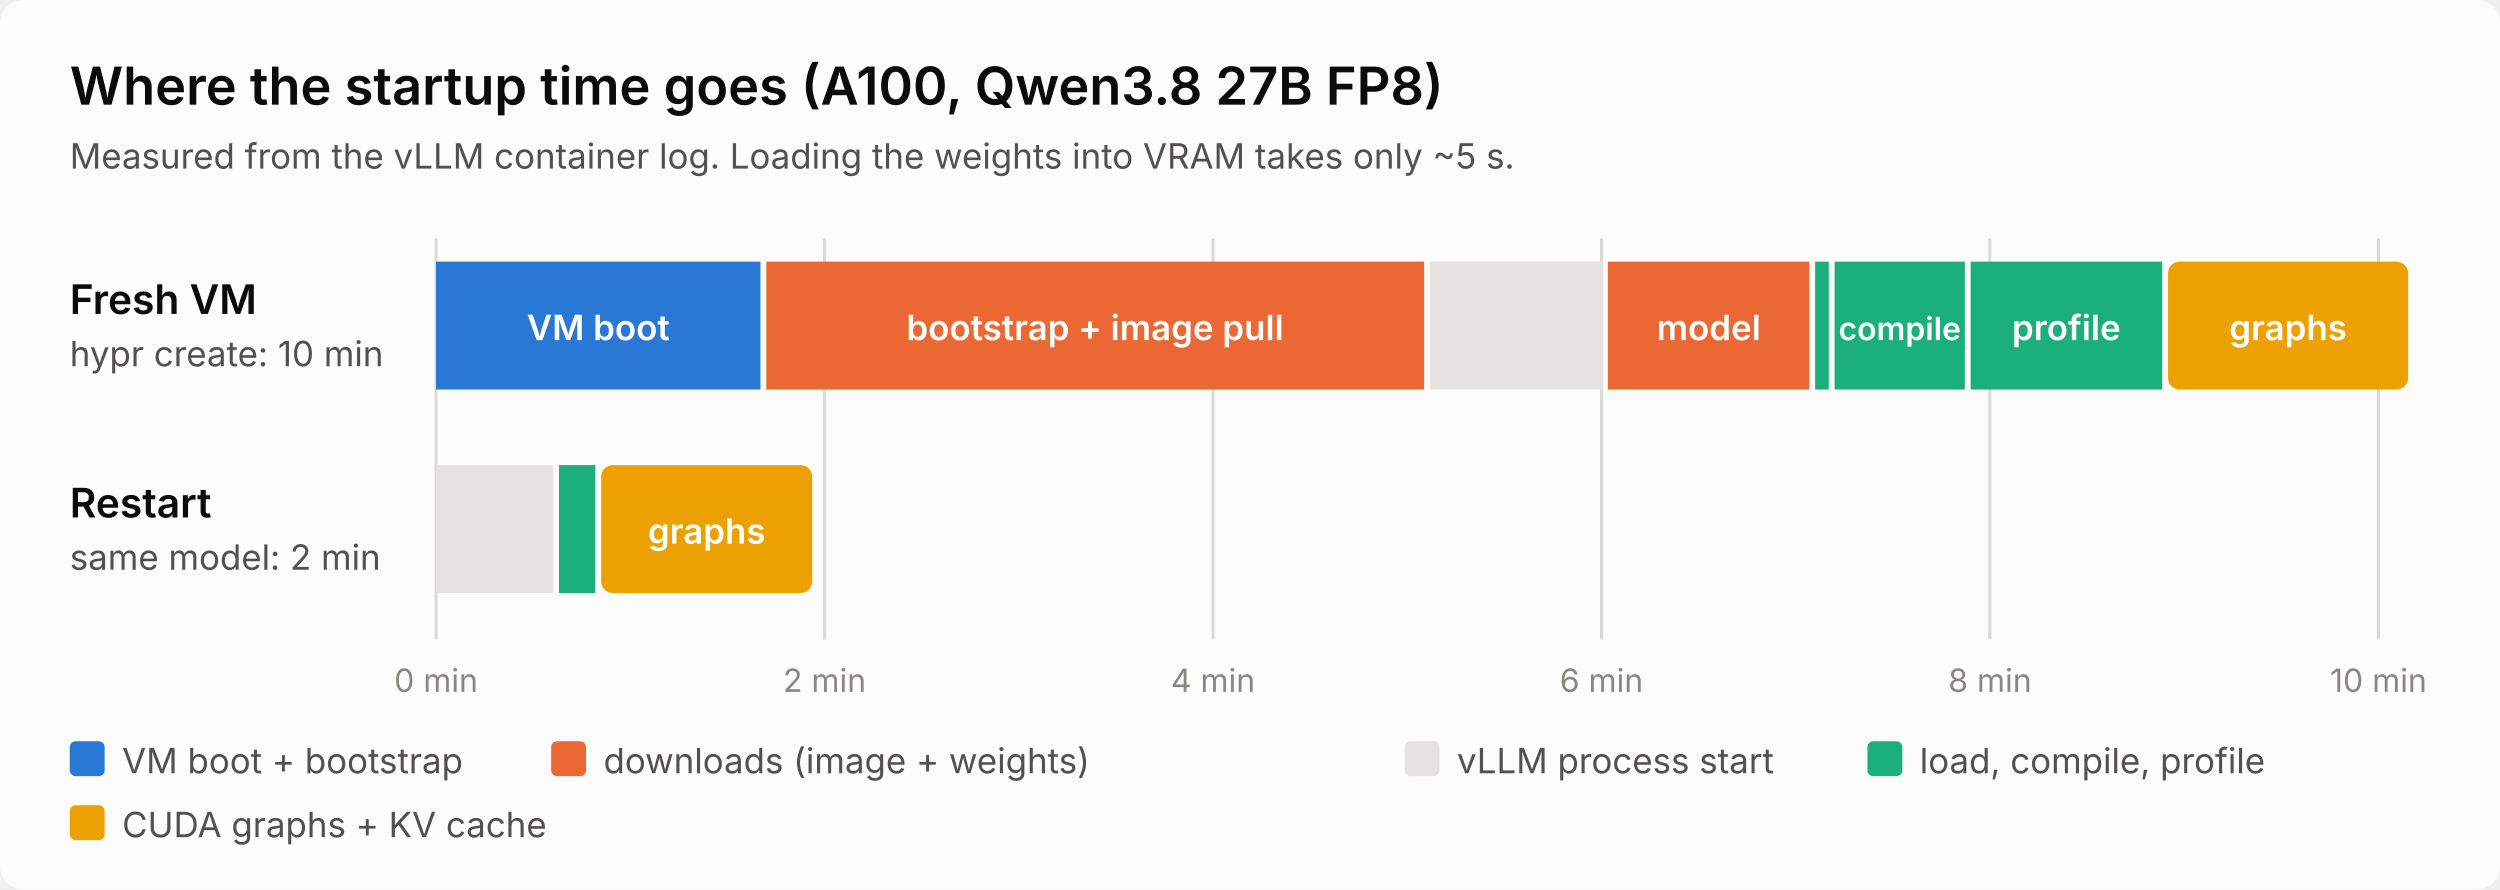
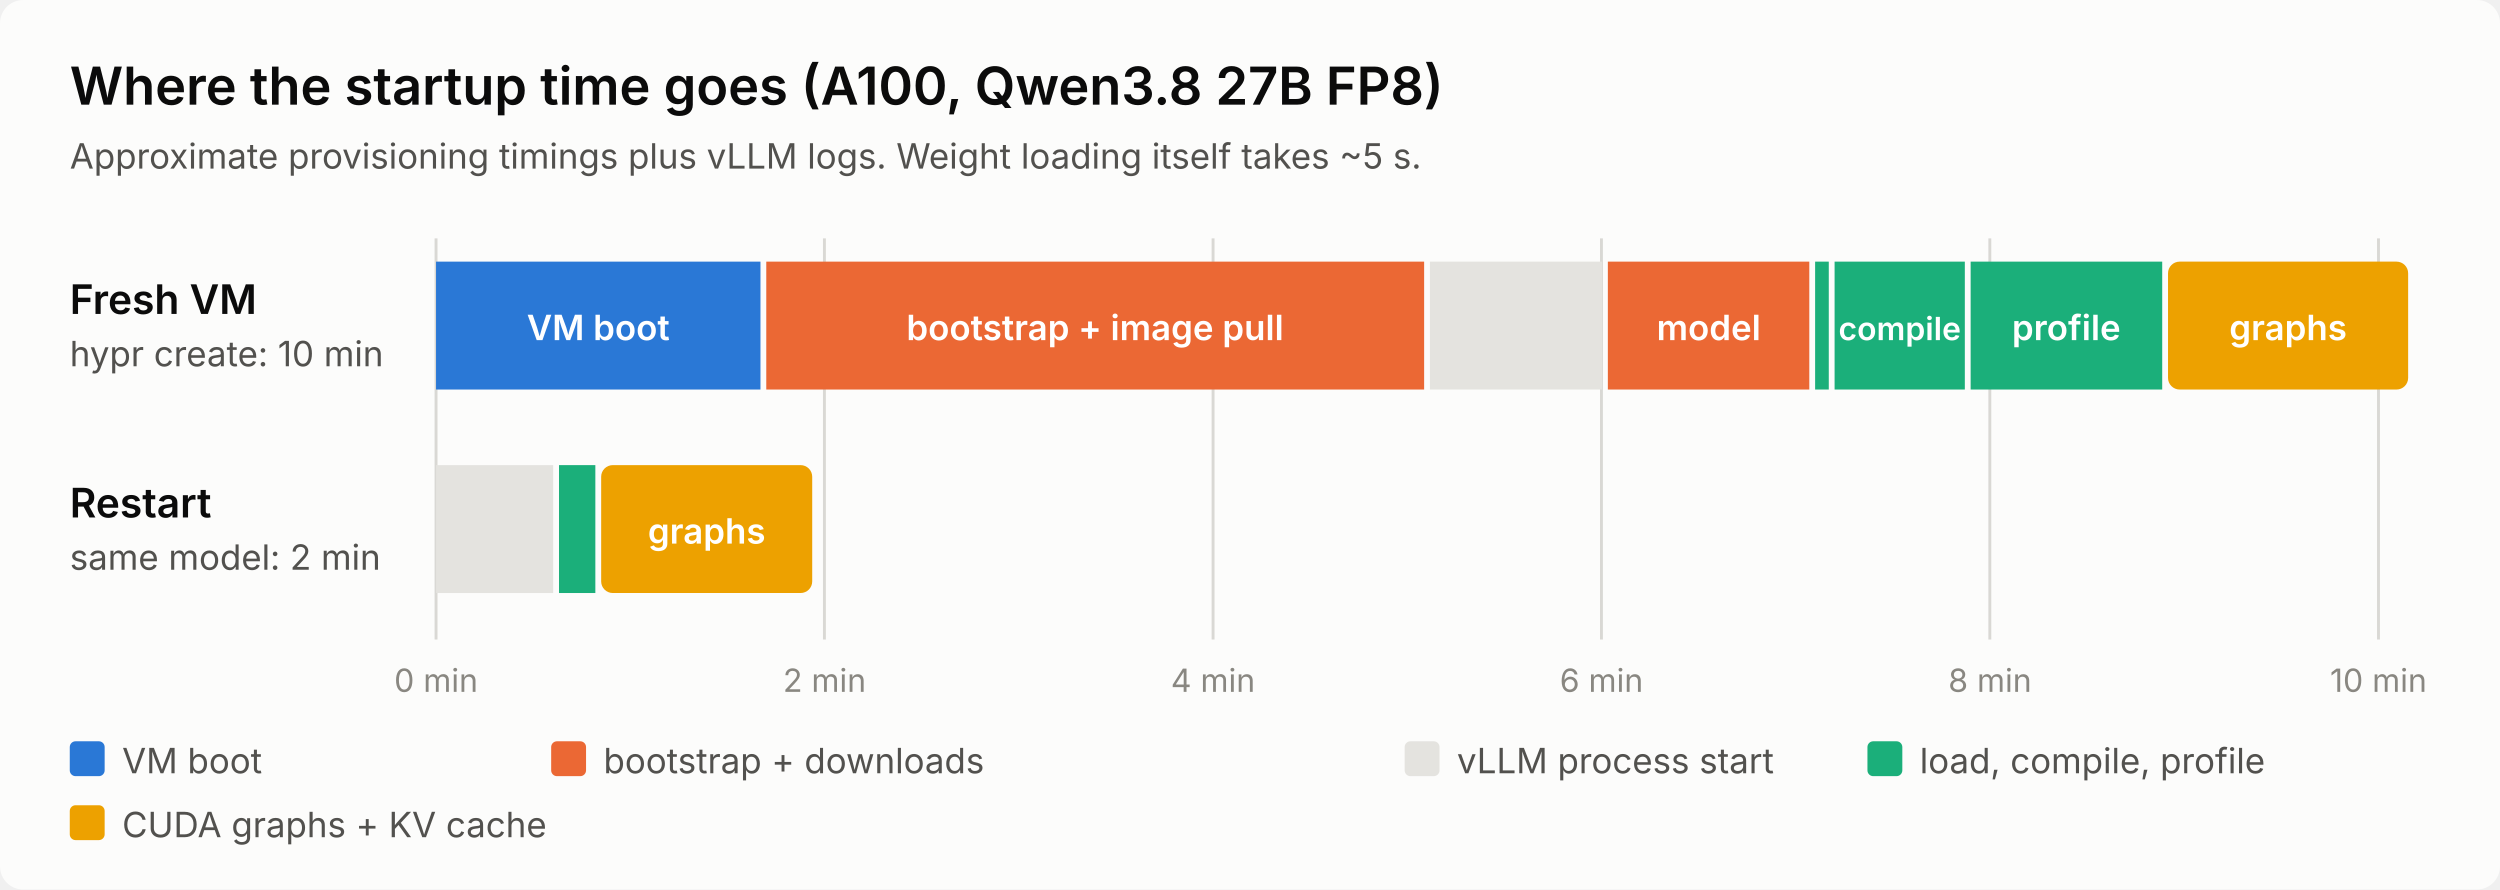
<svg xmlns="http://www.w3.org/2000/svg" viewBox="0 0 860 306" width="860" height="306" role="img">
  <style>
  .bg{fill:#fcfcfb} .t1{fill:#0b0b0b} .t2{fill:#52514e} .mu{fill:#898781} .ln{stroke:#d9d8d4}
  .s1{fill:#2a78d6} .s2{fill:#eb6834} .s3{fill:#1baf7a} .s4{fill:#eda100} .s0{fill:#e4e3df} .ar{stroke:#52514e;fill:none}
  .ah{fill:#52514e} .box{fill:#f0efec;stroke:#c3c2b7}
  text{font-family:system-ui,-apple-system,"Segoe UI",sans-serif}
  @media (prefers-color-scheme: dark){
    .bg{fill:#1a1a19} .t1{fill:#ffffff} .t2{fill:#c3c2b7} .ln{stroke:#383835}
    .s1{fill:#3987e5} .s2{fill:#d95926} .s3{fill:#199e70} .s4{fill:#c98500} .s0{fill:#383835} .ar{stroke:#c3c2b7} .ah{fill:#c3c2b7}
    .box{fill:#262625;stroke:#52514e}
  }
</style>
  <rect class="bg" width="860" height="306" rx="8" />
  <text class="t1" x="24" y="36" font-size="18" text-anchor="start" font-weight="600">Where the startup time goes (A100, Qwen3.8 27B FP8)</text>
-   <text class="t2" x="24" y="58" font-size="12" text-anchor="start" font-weight="400">Measured from the vLLM container log. Loading the weights into VRAM takes only ~5 s.</text>
+   <text class="t2" x="24" y="58" font-size="12" text-anchor="start" font-weight="400">Approximate provisioning timings plus vLLM logs. Weight loading itself takes ~5 s.</text>
  <line class="ln" x1="150.0" x2="150.0" y1="82" y2="220" stroke-width="1" />
  <text class="mu" x="150.0" y="238" font-size="11" text-anchor="middle" font-weight="400">0 min</text>
  <line class="ln" x1="283.6" x2="283.6" y1="82" y2="220" stroke-width="1" />
  <text class="mu" x="283.636" y="238" font-size="11" text-anchor="middle" font-weight="400">2 min</text>
  <line class="ln" x1="417.3" x2="417.3" y1="82" y2="220" stroke-width="1" />
  <text class="mu" x="417.273" y="238" font-size="11" text-anchor="middle" font-weight="400">4 min</text>
  <line class="ln" x1="550.9" x2="550.9" y1="82" y2="220" stroke-width="1" />
  <text class="mu" x="550.909" y="238" font-size="11" text-anchor="middle" font-weight="400">6 min</text>
  <line class="ln" x1="684.5" x2="684.5" y1="82" y2="220" stroke-width="1" />
  <text class="mu" x="684.545" y="238" font-size="11" text-anchor="middle" font-weight="400">8 min</text>
  <line class="ln" x1="818.2" x2="818.2" y1="82" y2="220" stroke-width="1" />
  <text class="mu" x="818.182" y="238" font-size="11" text-anchor="middle" font-weight="400">10 min</text>
  <text class="t1" x="24" y="108" font-size="14" text-anchor="start" font-weight="600">Fresh VM</text>
  <text class="t2" x="24" y="126" font-size="12" text-anchor="start" font-weight="400">hypr create: 10 min</text>
  <rect class="s1" x="150.0" y="90" width="111.6" height="44" rx="0" />
  <text x="205.8" y="117" font-size="12" text-anchor="middle" font-weight="600" fill="#ffffff">VM boot</text>
  <rect class="s2" x="263.6" y="90" width="226.3" height="44" rx="0" />
  <text x="376.7" y="117" font-size="12" text-anchor="middle" font-weight="600" fill="#ffffff">bootstrap + image pull</text>
  <rect class="s0" x="491.9" y="90" width="59.2" height="44" rx="0" />
  <rect class="s2" x="553.1" y="90" width="69.3" height="44" rx="0" />
  <text x="587.8" y="117" font-size="12" text-anchor="middle" font-weight="600" fill="#ffffff">model</text>
  <rect class="s3" x="624.4" y="90" width="4.7" height="44" rx="0" />
  <rect class="s3" x="631.1" y="90" width="44.8" height="44" rx="0" />
  <rect class="s3" x="677.9" y="90" width="65.9" height="44" rx="0" />
  <text x="710.8" y="117" font-size="12" text-anchor="middle" font-weight="600" fill="#ffffff">profile</text>
  <rect class="s4" x="745.8" y="90" width="82.6" height="44" rx="4" />
  <text x="787.1" y="117" font-size="12" text-anchor="middle" font-weight="600" fill="#ffffff">graphs</text>
  <text class="t1" x="24" y="178" font-size="14" text-anchor="start" font-weight="600">Restart</text>
  <text class="t2" x="24" y="196" font-size="12" text-anchor="start" font-weight="400">same model: 2 min</text>
  <rect class="s0" x="150.0" y="160" width="40.3" height="44" rx="0" />
  <rect class="s3" x="192.3" y="160" width="12.5" height="44" rx="0" />
  <rect class="s4" x="206.8" y="160" width="72.6" height="44" rx="4" />
  <text x="243.1" y="187" font-size="12" text-anchor="middle" font-weight="600" fill="#ffffff">graphs</text>
  <rect class="s1" x="24" y="255" width="12" height="12" rx="2" />
-   <text class="t2" x="42" y="266" font-size="12" text-anchor="start" font-weight="400">VM boot + bootstrap</text>
+   <text class="t2" x="42" y="266" font-size="12" text-anchor="start" font-weight="400">VM boot</text>
  <rect class="s2" x="189.6" y="255" width="12" height="12" rx="2" />
-   <text class="t2" x="207.6" y="266" font-size="12" text-anchor="start" font-weight="400">downloads (image + weights)</text>
+   <text class="t2" x="207.6" y="266" font-size="12" text-anchor="start" font-weight="400">bootstrap + downloads</text>
  <rect class="s0" x="483.2" y="255" width="12" height="12" rx="2" />
  <text class="t2" x="501.2" y="266" font-size="12" text-anchor="start" font-weight="400">vLLM process start</text>
  <rect class="s3" x="642.4" y="255" width="12" height="12" rx="2" />
  <text class="t2" x="660.4" y="266" font-size="12" text-anchor="start" font-weight="400">load, compile, profile</text>
  <rect class="s4" x="24" y="277" width="12" height="12" rx="2" />
  <text class="t2" x="42" y="288" font-size="12" text-anchor="start" font-weight="400">CUDA graphs + KV cache</text>
  <text x="653.5" y="117" font-size="11" text-anchor="middle" font-weight="600" fill="#ffffff">compile</text>
</svg>
